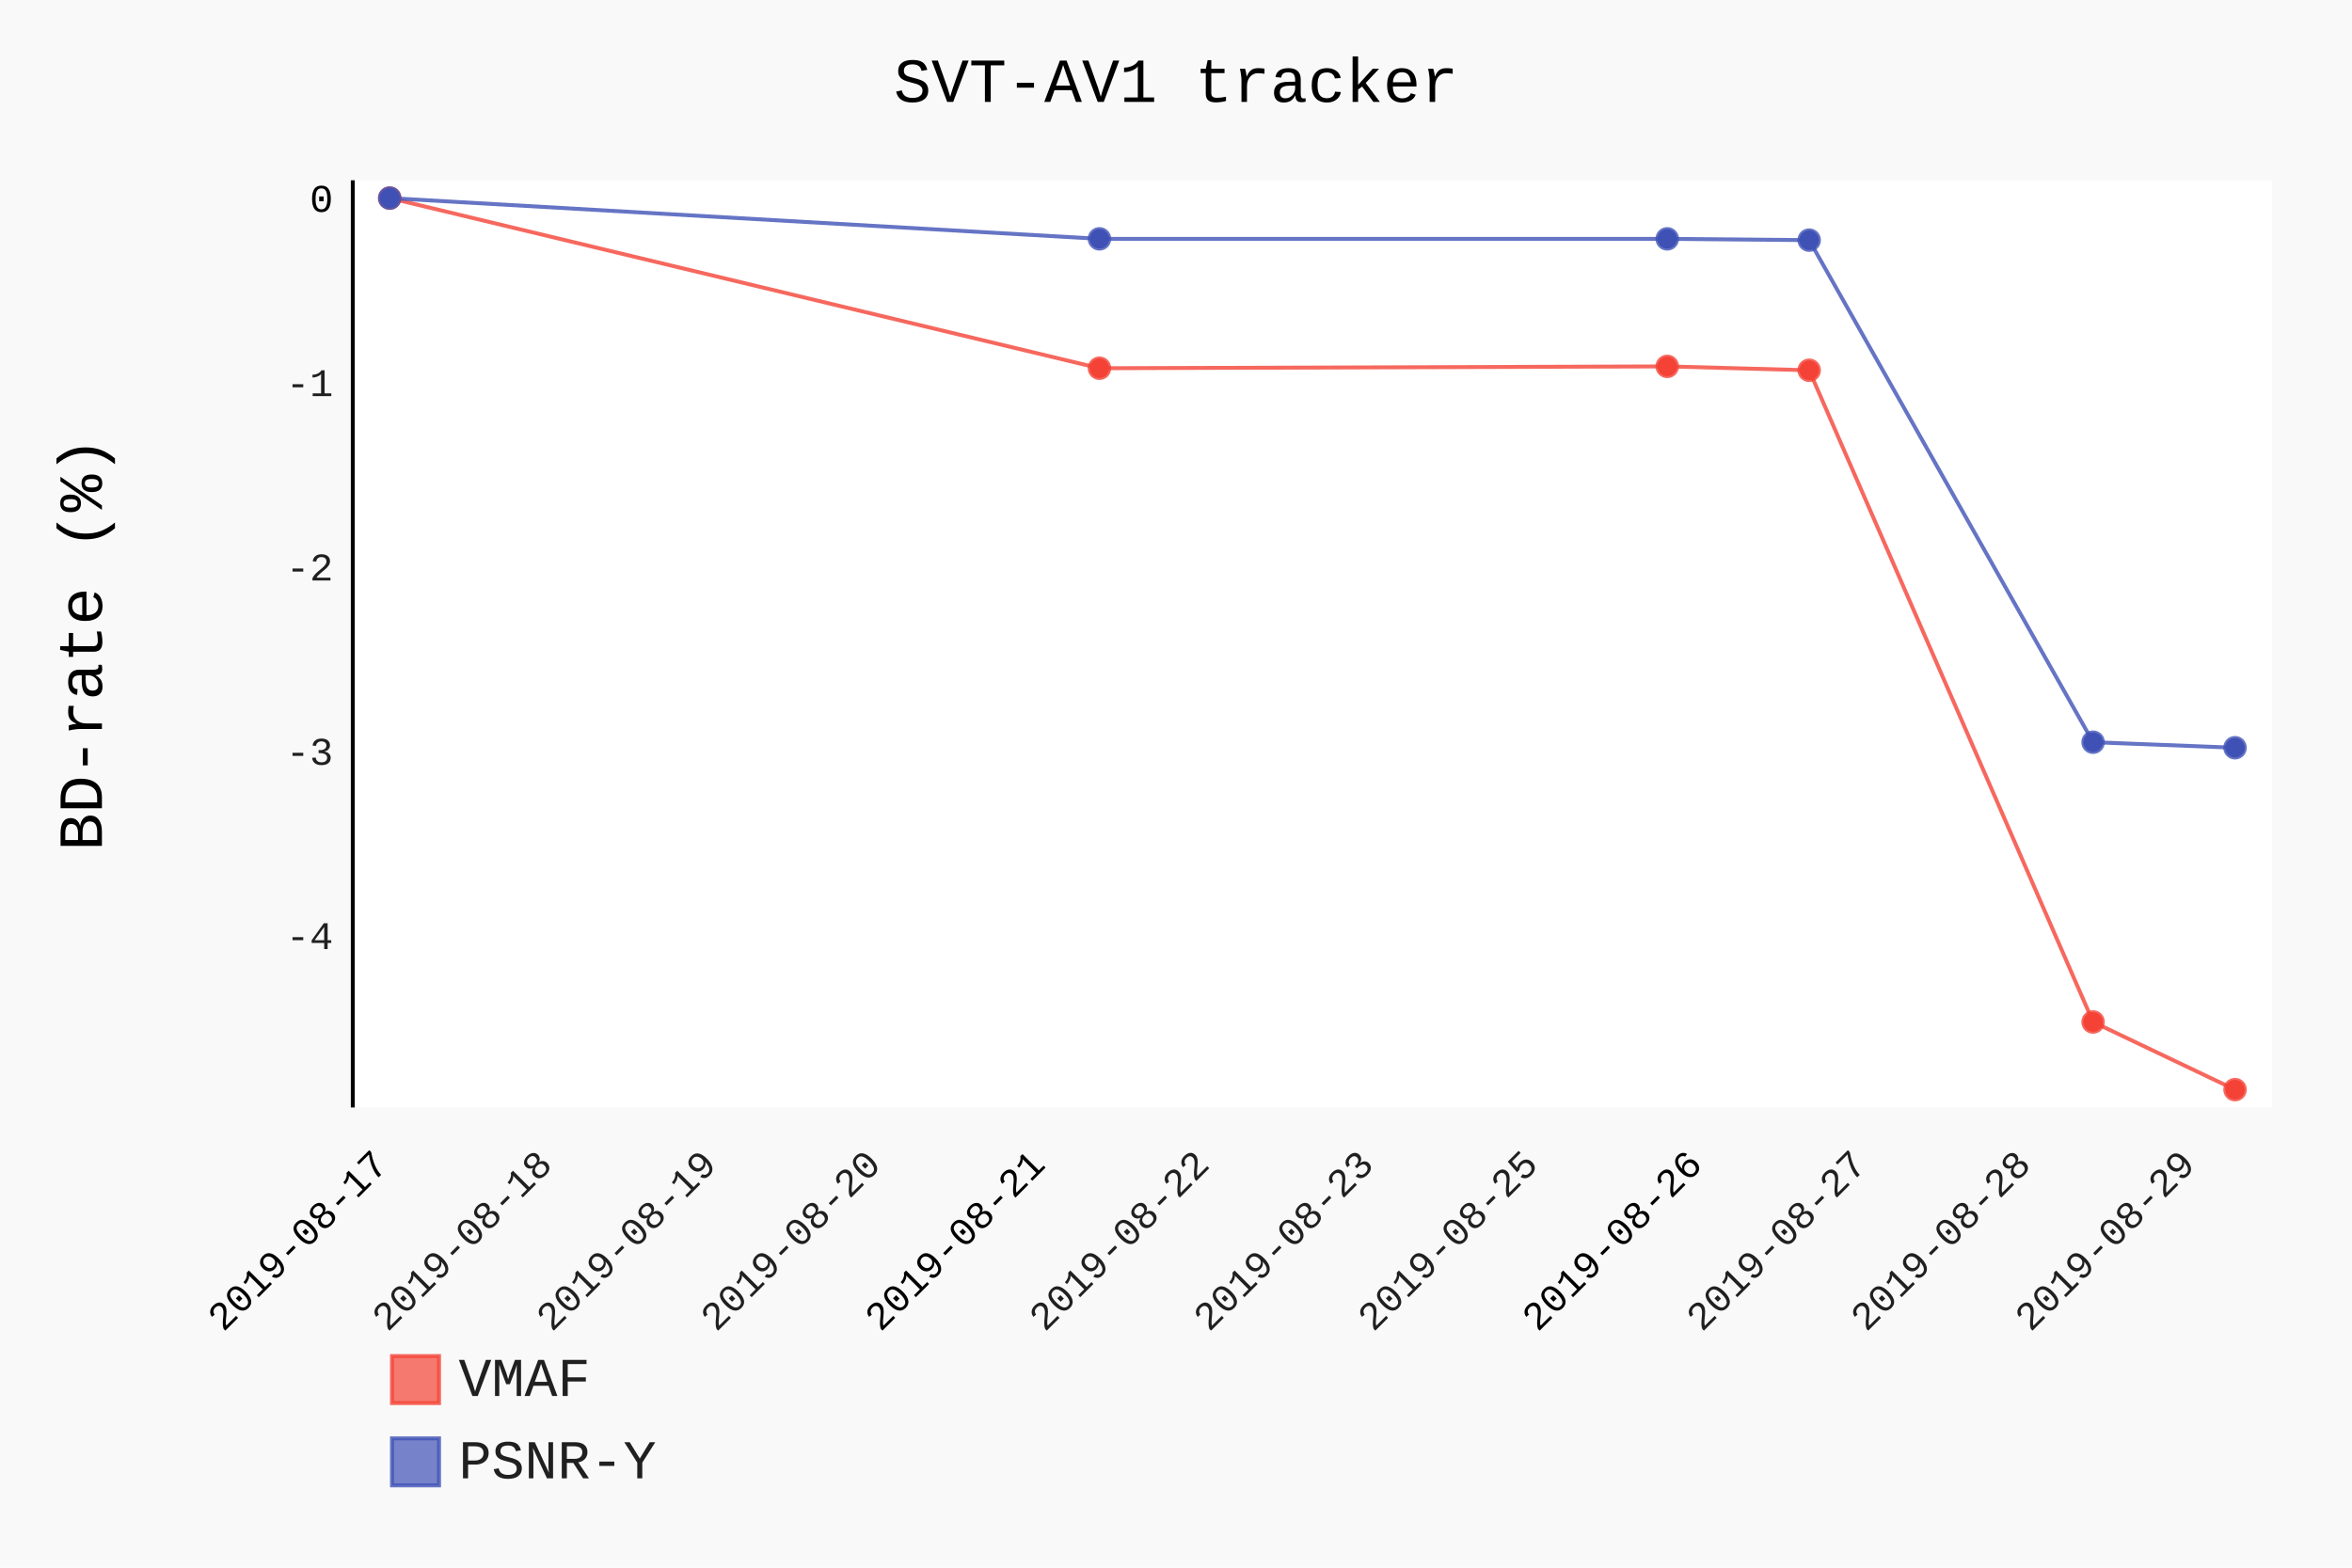
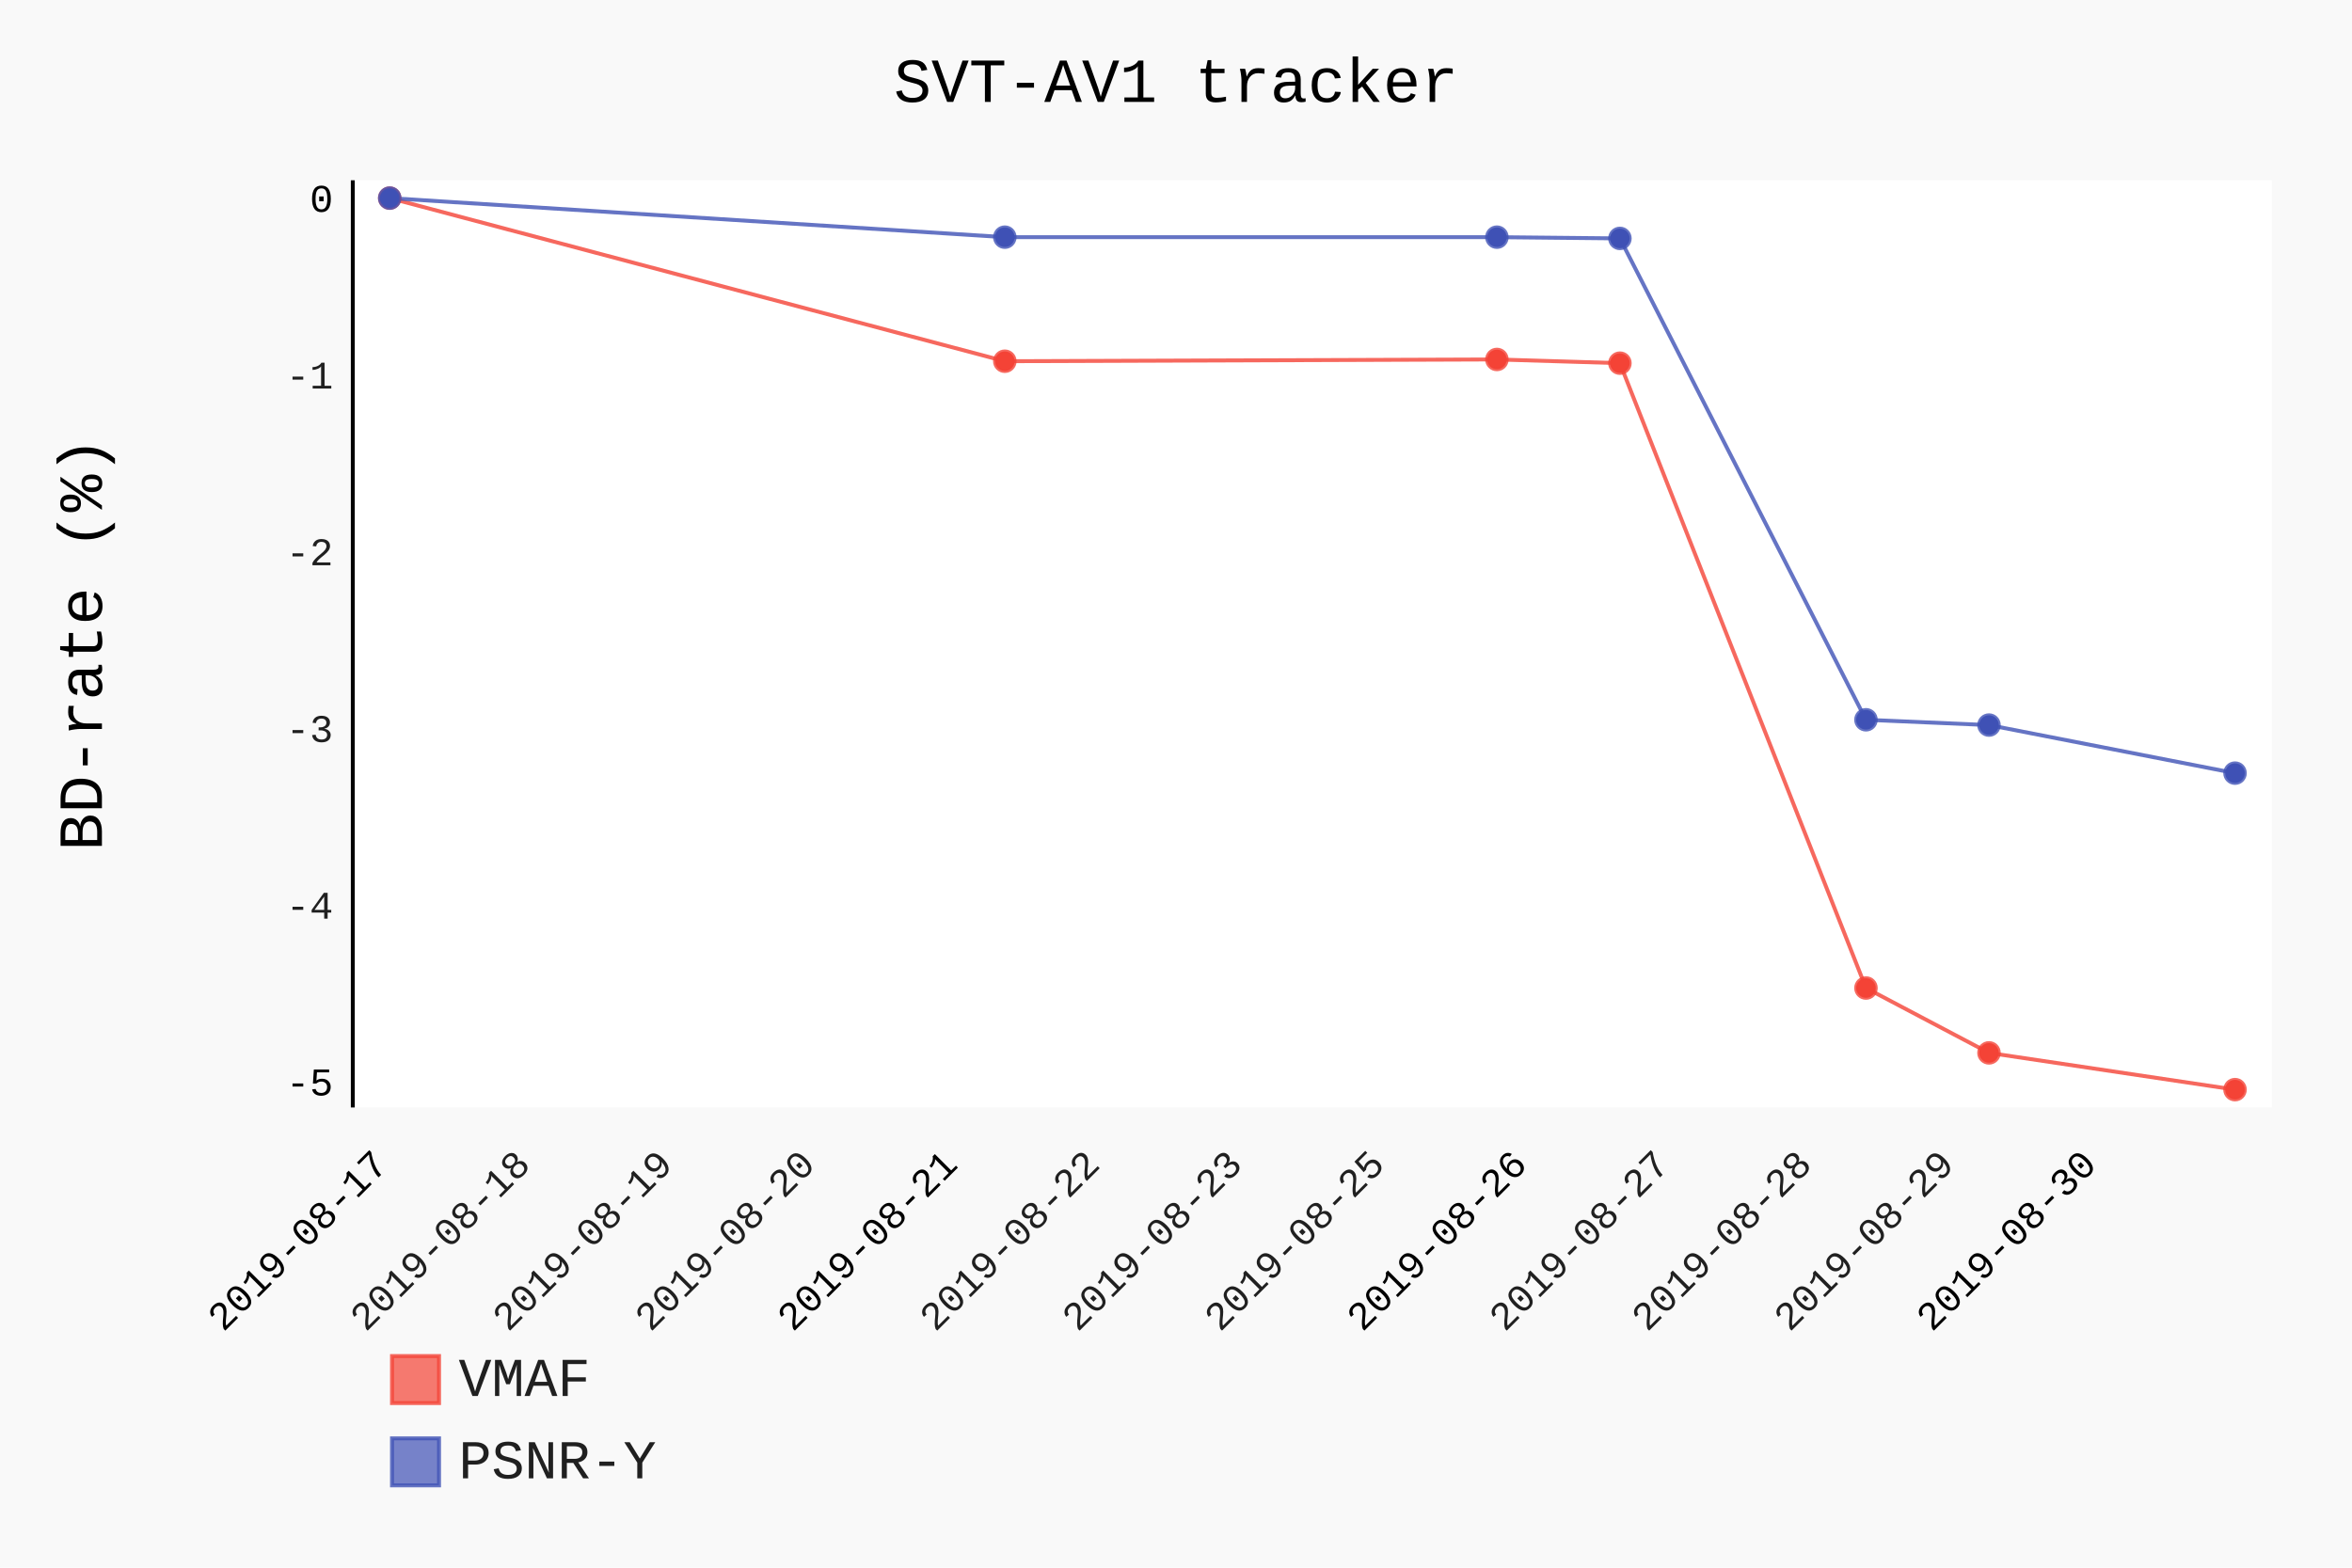
- <svg xmlns="http://www.w3.org/2000/svg" class="pygal-chart" id="chart-f4acd283-ab8b-42a0-bf1b-9dc96879ffe4" viewBox="0 0 600 400">
+ <svg xmlns="http://www.w3.org/2000/svg" class="pygal-chart" id="chart-170db79c-4498-41ce-b7b8-c4635bdd11fa" viewBox="0 0 600 400">
  <defs>
-     <style type="text/css">#chart-f4acd283-ab8b-42a0-bf1b-9dc96879ffe4{-webkit-user-select:none;-webkit-font-smoothing:antialiased;font-family:Consolas,"Liberation Mono",Menlo,Courier,monospace}#chart-f4acd283-ab8b-42a0-bf1b-9dc96879ffe4 .title{font-family:Consolas,"Liberation Mono",Menlo,Courier,monospace;font-size:16px}#chart-f4acd283-ab8b-42a0-bf1b-9dc96879ffe4 .legends .legend text{font-family:Consolas,"Liberation Mono",Menlo,Courier,monospace;font-size:14px}#chart-f4acd283-ab8b-42a0-bf1b-9dc96879ffe4 .axis text{font-family:Consolas,"Liberation Mono",Menlo,Courier,monospace;font-size:10px}#chart-f4acd283-ab8b-42a0-bf1b-9dc96879ffe4 .axis text.major{font-family:Consolas,"Liberation Mono",Menlo,Courier,monospace;font-size:10px}#chart-f4acd283-ab8b-42a0-bf1b-9dc96879ffe4 .text-overlay text.value{font-family:Consolas,"Liberation Mono",Menlo,Courier,monospace;font-size:16px}#chart-f4acd283-ab8b-42a0-bf1b-9dc96879ffe4 .text-overlay text.label{font-family:Consolas,"Liberation Mono",Menlo,Courier,monospace;font-size:10px}#chart-f4acd283-ab8b-42a0-bf1b-9dc96879ffe4 .tooltip{font-family:Consolas,"Liberation Mono",Menlo,Courier,monospace;font-size:14px}#chart-f4acd283-ab8b-42a0-bf1b-9dc96879ffe4 text.no_data{font-family:Consolas,"Liberation Mono",Menlo,Courier,monospace;font-size:64px}
- #chart-f4acd283-ab8b-42a0-bf1b-9dc96879ffe4{background-color:rgba(249,249,249,1)}#chart-f4acd283-ab8b-42a0-bf1b-9dc96879ffe4 path,#chart-f4acd283-ab8b-42a0-bf1b-9dc96879ffe4 line,#chart-f4acd283-ab8b-42a0-bf1b-9dc96879ffe4 rect,#chart-f4acd283-ab8b-42a0-bf1b-9dc96879ffe4 circle{-webkit-transition:150ms;-moz-transition:150ms;transition:150ms}#chart-f4acd283-ab8b-42a0-bf1b-9dc96879ffe4 .graph &gt; .background{fill:rgba(249,249,249,1)}#chart-f4acd283-ab8b-42a0-bf1b-9dc96879ffe4 .plot &gt; .background{fill:rgba(255,255,255,1)}#chart-f4acd283-ab8b-42a0-bf1b-9dc96879ffe4 .graph{fill:rgba(0,0,0,.87)}#chart-f4acd283-ab8b-42a0-bf1b-9dc96879ffe4 text.no_data{fill:rgba(0,0,0,1)}#chart-f4acd283-ab8b-42a0-bf1b-9dc96879ffe4 .title{fill:rgba(0,0,0,1)}#chart-f4acd283-ab8b-42a0-bf1b-9dc96879ffe4 .legends .legend text{fill:rgba(0,0,0,.87)}#chart-f4acd283-ab8b-42a0-bf1b-9dc96879ffe4 .legends .legend:hover text{fill:rgba(0,0,0,1)}#chart-f4acd283-ab8b-42a0-bf1b-9dc96879ffe4 .axis .line{stroke:rgba(0,0,0,1)}#chart-f4acd283-ab8b-42a0-bf1b-9dc96879ffe4 .axis .guide.line{stroke:rgba(0,0,0,.54)}#chart-f4acd283-ab8b-42a0-bf1b-9dc96879ffe4 .axis .major.line{stroke:rgba(0,0,0,.87)}#chart-f4acd283-ab8b-42a0-bf1b-9dc96879ffe4 .axis text.major{fill:rgba(0,0,0,1)}#chart-f4acd283-ab8b-42a0-bf1b-9dc96879ffe4 .axis.y .guides:hover .guide.line,#chart-f4acd283-ab8b-42a0-bf1b-9dc96879ffe4 .line-graph .axis.x .guides:hover .guide.line,#chart-f4acd283-ab8b-42a0-bf1b-9dc96879ffe4 .stackedline-graph .axis.x .guides:hover .guide.line,#chart-f4acd283-ab8b-42a0-bf1b-9dc96879ffe4 .xy-graph .axis.x .guides:hover .guide.line{stroke:rgba(0,0,0,1)}#chart-f4acd283-ab8b-42a0-bf1b-9dc96879ffe4 .axis .guides:hover text{fill:rgba(0,0,0,1)}#chart-f4acd283-ab8b-42a0-bf1b-9dc96879ffe4 .reactive{fill-opacity:.7;stroke-opacity:.8}#chart-f4acd283-ab8b-42a0-bf1b-9dc96879ffe4 .ci{stroke:rgba(0,0,0,.87)}#chart-f4acd283-ab8b-42a0-bf1b-9dc96879ffe4 .reactive.active,#chart-f4acd283-ab8b-42a0-bf1b-9dc96879ffe4 .active .reactive{fill-opacity:.8;stroke-opacity:.9;stroke-width:4}#chart-f4acd283-ab8b-42a0-bf1b-9dc96879ffe4 .ci .reactive.active{stroke-width:1.5}#chart-f4acd283-ab8b-42a0-bf1b-9dc96879ffe4 .series text{fill:rgba(0,0,0,1)}#chart-f4acd283-ab8b-42a0-bf1b-9dc96879ffe4 .tooltip rect{fill:rgba(255,255,255,1);stroke:rgba(0,0,0,1);-webkit-transition:opacity 150ms;-moz-transition:opacity 150ms;transition:opacity 150ms}#chart-f4acd283-ab8b-42a0-bf1b-9dc96879ffe4 .tooltip .label{fill:rgba(0,0,0,.87)}#chart-f4acd283-ab8b-42a0-bf1b-9dc96879ffe4 .tooltip .label{fill:rgba(0,0,0,.87)}#chart-f4acd283-ab8b-42a0-bf1b-9dc96879ffe4 .tooltip .legend{font-size:.8em;fill:rgba(0,0,0,.54)}#chart-f4acd283-ab8b-42a0-bf1b-9dc96879ffe4 .tooltip .x_label{font-size:.6em;fill:rgba(0,0,0,1)}#chart-f4acd283-ab8b-42a0-bf1b-9dc96879ffe4 .tooltip .xlink{font-size:.5em;text-decoration:underline}#chart-f4acd283-ab8b-42a0-bf1b-9dc96879ffe4 .tooltip .value{font-size:1.5em}#chart-f4acd283-ab8b-42a0-bf1b-9dc96879ffe4 .bound{font-size:.5em}#chart-f4acd283-ab8b-42a0-bf1b-9dc96879ffe4 .max-value{font-size:.75em;fill:rgba(0,0,0,.54)}#chart-f4acd283-ab8b-42a0-bf1b-9dc96879ffe4 .map-element{fill:rgba(255,255,255,1);stroke:rgba(0,0,0,.54) !important}#chart-f4acd283-ab8b-42a0-bf1b-9dc96879ffe4 .map-element .reactive{fill-opacity:inherit;stroke-opacity:inherit}#chart-f4acd283-ab8b-42a0-bf1b-9dc96879ffe4 .color-0,#chart-f4acd283-ab8b-42a0-bf1b-9dc96879ffe4 .color-0 a:visited{stroke:#F44336;fill:#F44336}#chart-f4acd283-ab8b-42a0-bf1b-9dc96879ffe4 .color-1,#chart-f4acd283-ab8b-42a0-bf1b-9dc96879ffe4 .color-1 a:visited{stroke:#3F51B5;fill:#3F51B5}#chart-f4acd283-ab8b-42a0-bf1b-9dc96879ffe4 .text-overlay .color-0 text{fill:black}#chart-f4acd283-ab8b-42a0-bf1b-9dc96879ffe4 .text-overlay .color-1 text{fill:black}
- #chart-f4acd283-ab8b-42a0-bf1b-9dc96879ffe4 text.no_data{text-anchor:middle}#chart-f4acd283-ab8b-42a0-bf1b-9dc96879ffe4 .guide.line{fill:none}#chart-f4acd283-ab8b-42a0-bf1b-9dc96879ffe4 .centered{text-anchor:middle}#chart-f4acd283-ab8b-42a0-bf1b-9dc96879ffe4 .title{text-anchor:middle}#chart-f4acd283-ab8b-42a0-bf1b-9dc96879ffe4 .legends .legend text{fill-opacity:1}#chart-f4acd283-ab8b-42a0-bf1b-9dc96879ffe4 .axis.x text{text-anchor:middle}#chart-f4acd283-ab8b-42a0-bf1b-9dc96879ffe4 .axis.x:not(.web) text[transform]{text-anchor:start}#chart-f4acd283-ab8b-42a0-bf1b-9dc96879ffe4 .axis.x:not(.web) text[transform].backwards{text-anchor:end}#chart-f4acd283-ab8b-42a0-bf1b-9dc96879ffe4 .axis.y text{text-anchor:end}#chart-f4acd283-ab8b-42a0-bf1b-9dc96879ffe4 .axis.y text[transform].backwards{text-anchor:start}#chart-f4acd283-ab8b-42a0-bf1b-9dc96879ffe4 .axis.y2 text{text-anchor:start}#chart-f4acd283-ab8b-42a0-bf1b-9dc96879ffe4 .axis.y2 text[transform].backwards{text-anchor:end}#chart-f4acd283-ab8b-42a0-bf1b-9dc96879ffe4 .axis .guide.line{stroke-dasharray:4,4}#chart-f4acd283-ab8b-42a0-bf1b-9dc96879ffe4 .axis .major.guide.line{stroke-dasharray:6,6}#chart-f4acd283-ab8b-42a0-bf1b-9dc96879ffe4 .horizontal .axis.y .guide.line,#chart-f4acd283-ab8b-42a0-bf1b-9dc96879ffe4 .horizontal .axis.y2 .guide.line,#chart-f4acd283-ab8b-42a0-bf1b-9dc96879ffe4 .vertical .axis.x .guide.line{opacity:0}#chart-f4acd283-ab8b-42a0-bf1b-9dc96879ffe4 .horizontal .axis.always_show .guide.line,#chart-f4acd283-ab8b-42a0-bf1b-9dc96879ffe4 .vertical .axis.always_show .guide.line{opacity:1 !important}#chart-f4acd283-ab8b-42a0-bf1b-9dc96879ffe4 .axis.y .guides:hover .guide.line,#chart-f4acd283-ab8b-42a0-bf1b-9dc96879ffe4 .axis.y2 .guides:hover .guide.line,#chart-f4acd283-ab8b-42a0-bf1b-9dc96879ffe4 .axis.x .guides:hover .guide.line{opacity:1}#chart-f4acd283-ab8b-42a0-bf1b-9dc96879ffe4 .axis .guides:hover text{opacity:1}#chart-f4acd283-ab8b-42a0-bf1b-9dc96879ffe4 .nofill{fill:none}#chart-f4acd283-ab8b-42a0-bf1b-9dc96879ffe4 .subtle-fill{fill-opacity:.2}#chart-f4acd283-ab8b-42a0-bf1b-9dc96879ffe4 .dot{stroke-width:1px;fill-opacity:1}#chart-f4acd283-ab8b-42a0-bf1b-9dc96879ffe4 .dot.active{stroke-width:5px}#chart-f4acd283-ab8b-42a0-bf1b-9dc96879ffe4 .dot.negative{fill:transparent}#chart-f4acd283-ab8b-42a0-bf1b-9dc96879ffe4 text,#chart-f4acd283-ab8b-42a0-bf1b-9dc96879ffe4 tspan{stroke:none !important}#chart-f4acd283-ab8b-42a0-bf1b-9dc96879ffe4 .series text.active{opacity:1}#chart-f4acd283-ab8b-42a0-bf1b-9dc96879ffe4 .tooltip rect{fill-opacity:.95;stroke-width:.5}#chart-f4acd283-ab8b-42a0-bf1b-9dc96879ffe4 .tooltip text{fill-opacity:1}#chart-f4acd283-ab8b-42a0-bf1b-9dc96879ffe4 .showable{visibility:hidden}#chart-f4acd283-ab8b-42a0-bf1b-9dc96879ffe4 .showable.shown{visibility:visible}#chart-f4acd283-ab8b-42a0-bf1b-9dc96879ffe4 .gauge-background{fill:rgba(229,229,229,1);stroke:none}#chart-f4acd283-ab8b-42a0-bf1b-9dc96879ffe4 .bg-lines{stroke:rgba(249,249,249,1);stroke-width:2px}</style>
+     <style type="text/css">#chart-170db79c-4498-41ce-b7b8-c4635bdd11fa{-webkit-user-select:none;-webkit-font-smoothing:antialiased;font-family:Consolas,"Liberation Mono",Menlo,Courier,monospace}#chart-170db79c-4498-41ce-b7b8-c4635bdd11fa .title{font-family:Consolas,"Liberation Mono",Menlo,Courier,monospace;font-size:16px}#chart-170db79c-4498-41ce-b7b8-c4635bdd11fa .legends .legend text{font-family:Consolas,"Liberation Mono",Menlo,Courier,monospace;font-size:14px}#chart-170db79c-4498-41ce-b7b8-c4635bdd11fa .axis text{font-family:Consolas,"Liberation Mono",Menlo,Courier,monospace;font-size:10px}#chart-170db79c-4498-41ce-b7b8-c4635bdd11fa .axis text.major{font-family:Consolas,"Liberation Mono",Menlo,Courier,monospace;font-size:10px}#chart-170db79c-4498-41ce-b7b8-c4635bdd11fa .text-overlay text.value{font-family:Consolas,"Liberation Mono",Menlo,Courier,monospace;font-size:16px}#chart-170db79c-4498-41ce-b7b8-c4635bdd11fa .text-overlay text.label{font-family:Consolas,"Liberation Mono",Menlo,Courier,monospace;font-size:10px}#chart-170db79c-4498-41ce-b7b8-c4635bdd11fa .tooltip{font-family:Consolas,"Liberation Mono",Menlo,Courier,monospace;font-size:14px}#chart-170db79c-4498-41ce-b7b8-c4635bdd11fa text.no_data{font-family:Consolas,"Liberation Mono",Menlo,Courier,monospace;font-size:64px}
+ #chart-170db79c-4498-41ce-b7b8-c4635bdd11fa{background-color:rgba(249,249,249,1)}#chart-170db79c-4498-41ce-b7b8-c4635bdd11fa path,#chart-170db79c-4498-41ce-b7b8-c4635bdd11fa line,#chart-170db79c-4498-41ce-b7b8-c4635bdd11fa rect,#chart-170db79c-4498-41ce-b7b8-c4635bdd11fa circle{-webkit-transition:150ms;-moz-transition:150ms;transition:150ms}#chart-170db79c-4498-41ce-b7b8-c4635bdd11fa .graph &gt; .background{fill:rgba(249,249,249,1)}#chart-170db79c-4498-41ce-b7b8-c4635bdd11fa .plot &gt; .background{fill:rgba(255,255,255,1)}#chart-170db79c-4498-41ce-b7b8-c4635bdd11fa .graph{fill:rgba(0,0,0,.87)}#chart-170db79c-4498-41ce-b7b8-c4635bdd11fa text.no_data{fill:rgba(0,0,0,1)}#chart-170db79c-4498-41ce-b7b8-c4635bdd11fa .title{fill:rgba(0,0,0,1)}#chart-170db79c-4498-41ce-b7b8-c4635bdd11fa .legends .legend text{fill:rgba(0,0,0,.87)}#chart-170db79c-4498-41ce-b7b8-c4635bdd11fa .legends .legend:hover text{fill:rgba(0,0,0,1)}#chart-170db79c-4498-41ce-b7b8-c4635bdd11fa .axis .line{stroke:rgba(0,0,0,1)}#chart-170db79c-4498-41ce-b7b8-c4635bdd11fa .axis .guide.line{stroke:rgba(0,0,0,.54)}#chart-170db79c-4498-41ce-b7b8-c4635bdd11fa .axis .major.line{stroke:rgba(0,0,0,.87)}#chart-170db79c-4498-41ce-b7b8-c4635bdd11fa .axis text.major{fill:rgba(0,0,0,1)}#chart-170db79c-4498-41ce-b7b8-c4635bdd11fa .axis.y .guides:hover .guide.line,#chart-170db79c-4498-41ce-b7b8-c4635bdd11fa .line-graph .axis.x .guides:hover .guide.line,#chart-170db79c-4498-41ce-b7b8-c4635bdd11fa .stackedline-graph .axis.x .guides:hover .guide.line,#chart-170db79c-4498-41ce-b7b8-c4635bdd11fa .xy-graph .axis.x .guides:hover .guide.line{stroke:rgba(0,0,0,1)}#chart-170db79c-4498-41ce-b7b8-c4635bdd11fa .axis .guides:hover text{fill:rgba(0,0,0,1)}#chart-170db79c-4498-41ce-b7b8-c4635bdd11fa .reactive{fill-opacity:.7;stroke-opacity:.8}#chart-170db79c-4498-41ce-b7b8-c4635bdd11fa .ci{stroke:rgba(0,0,0,.87)}#chart-170db79c-4498-41ce-b7b8-c4635bdd11fa .reactive.active,#chart-170db79c-4498-41ce-b7b8-c4635bdd11fa .active .reactive{fill-opacity:.8;stroke-opacity:.9;stroke-width:4}#chart-170db79c-4498-41ce-b7b8-c4635bdd11fa .ci .reactive.active{stroke-width:1.5}#chart-170db79c-4498-41ce-b7b8-c4635bdd11fa .series text{fill:rgba(0,0,0,1)}#chart-170db79c-4498-41ce-b7b8-c4635bdd11fa .tooltip rect{fill:rgba(255,255,255,1);stroke:rgba(0,0,0,1);-webkit-transition:opacity 150ms;-moz-transition:opacity 150ms;transition:opacity 150ms}#chart-170db79c-4498-41ce-b7b8-c4635bdd11fa .tooltip .label{fill:rgba(0,0,0,.87)}#chart-170db79c-4498-41ce-b7b8-c4635bdd11fa .tooltip .label{fill:rgba(0,0,0,.87)}#chart-170db79c-4498-41ce-b7b8-c4635bdd11fa .tooltip .legend{font-size:.8em;fill:rgba(0,0,0,.54)}#chart-170db79c-4498-41ce-b7b8-c4635bdd11fa .tooltip .x_label{font-size:.6em;fill:rgba(0,0,0,1)}#chart-170db79c-4498-41ce-b7b8-c4635bdd11fa .tooltip .xlink{font-size:.5em;text-decoration:underline}#chart-170db79c-4498-41ce-b7b8-c4635bdd11fa .tooltip .value{font-size:1.5em}#chart-170db79c-4498-41ce-b7b8-c4635bdd11fa .bound{font-size:.5em}#chart-170db79c-4498-41ce-b7b8-c4635bdd11fa .max-value{font-size:.75em;fill:rgba(0,0,0,.54)}#chart-170db79c-4498-41ce-b7b8-c4635bdd11fa .map-element{fill:rgba(255,255,255,1);stroke:rgba(0,0,0,.54) !important}#chart-170db79c-4498-41ce-b7b8-c4635bdd11fa .map-element .reactive{fill-opacity:inherit;stroke-opacity:inherit}#chart-170db79c-4498-41ce-b7b8-c4635bdd11fa .color-0,#chart-170db79c-4498-41ce-b7b8-c4635bdd11fa .color-0 a:visited{stroke:#F44336;fill:#F44336}#chart-170db79c-4498-41ce-b7b8-c4635bdd11fa .color-1,#chart-170db79c-4498-41ce-b7b8-c4635bdd11fa .color-1 a:visited{stroke:#3F51B5;fill:#3F51B5}#chart-170db79c-4498-41ce-b7b8-c4635bdd11fa .text-overlay .color-0 text{fill:black}#chart-170db79c-4498-41ce-b7b8-c4635bdd11fa .text-overlay .color-1 text{fill:black}
+ #chart-170db79c-4498-41ce-b7b8-c4635bdd11fa text.no_data{text-anchor:middle}#chart-170db79c-4498-41ce-b7b8-c4635bdd11fa .guide.line{fill:none}#chart-170db79c-4498-41ce-b7b8-c4635bdd11fa .centered{text-anchor:middle}#chart-170db79c-4498-41ce-b7b8-c4635bdd11fa .title{text-anchor:middle}#chart-170db79c-4498-41ce-b7b8-c4635bdd11fa .legends .legend text{fill-opacity:1}#chart-170db79c-4498-41ce-b7b8-c4635bdd11fa .axis.x text{text-anchor:middle}#chart-170db79c-4498-41ce-b7b8-c4635bdd11fa .axis.x:not(.web) text[transform]{text-anchor:start}#chart-170db79c-4498-41ce-b7b8-c4635bdd11fa .axis.x:not(.web) text[transform].backwards{text-anchor:end}#chart-170db79c-4498-41ce-b7b8-c4635bdd11fa .axis.y text{text-anchor:end}#chart-170db79c-4498-41ce-b7b8-c4635bdd11fa .axis.y text[transform].backwards{text-anchor:start}#chart-170db79c-4498-41ce-b7b8-c4635bdd11fa .axis.y2 text{text-anchor:start}#chart-170db79c-4498-41ce-b7b8-c4635bdd11fa .axis.y2 text[transform].backwards{text-anchor:end}#chart-170db79c-4498-41ce-b7b8-c4635bdd11fa .axis .guide.line{stroke-dasharray:4,4}#chart-170db79c-4498-41ce-b7b8-c4635bdd11fa .axis .major.guide.line{stroke-dasharray:6,6}#chart-170db79c-4498-41ce-b7b8-c4635bdd11fa .horizontal .axis.y .guide.line,#chart-170db79c-4498-41ce-b7b8-c4635bdd11fa .horizontal .axis.y2 .guide.line,#chart-170db79c-4498-41ce-b7b8-c4635bdd11fa .vertical .axis.x .guide.line{opacity:0}#chart-170db79c-4498-41ce-b7b8-c4635bdd11fa .horizontal .axis.always_show .guide.line,#chart-170db79c-4498-41ce-b7b8-c4635bdd11fa .vertical .axis.always_show .guide.line{opacity:1 !important}#chart-170db79c-4498-41ce-b7b8-c4635bdd11fa .axis.y .guides:hover .guide.line,#chart-170db79c-4498-41ce-b7b8-c4635bdd11fa .axis.y2 .guides:hover .guide.line,#chart-170db79c-4498-41ce-b7b8-c4635bdd11fa .axis.x .guides:hover .guide.line{opacity:1}#chart-170db79c-4498-41ce-b7b8-c4635bdd11fa .axis .guides:hover text{opacity:1}#chart-170db79c-4498-41ce-b7b8-c4635bdd11fa .nofill{fill:none}#chart-170db79c-4498-41ce-b7b8-c4635bdd11fa .subtle-fill{fill-opacity:.2}#chart-170db79c-4498-41ce-b7b8-c4635bdd11fa .dot{stroke-width:1px;fill-opacity:1}#chart-170db79c-4498-41ce-b7b8-c4635bdd11fa .dot.active{stroke-width:5px}#chart-170db79c-4498-41ce-b7b8-c4635bdd11fa .dot.negative{fill:transparent}#chart-170db79c-4498-41ce-b7b8-c4635bdd11fa text,#chart-170db79c-4498-41ce-b7b8-c4635bdd11fa tspan{stroke:none !important}#chart-170db79c-4498-41ce-b7b8-c4635bdd11fa .series text.active{opacity:1}#chart-170db79c-4498-41ce-b7b8-c4635bdd11fa .tooltip rect{fill-opacity:.95;stroke-width:.5}#chart-170db79c-4498-41ce-b7b8-c4635bdd11fa .tooltip text{fill-opacity:1}#chart-170db79c-4498-41ce-b7b8-c4635bdd11fa .showable{visibility:hidden}#chart-170db79c-4498-41ce-b7b8-c4635bdd11fa .showable.shown{visibility:visible}#chart-170db79c-4498-41ce-b7b8-c4635bdd11fa .gauge-background{fill:rgba(229,229,229,1);stroke:none}#chart-170db79c-4498-41ce-b7b8-c4635bdd11fa .bg-lines{stroke:rgba(249,249,249,1);stroke-width:2px}</style>
  </defs>
  <g class="graph datetimeline-graph vertical">
    <rect class="background" height="400" width="600" x="0" y="0" />
    <g class="plot" transform="translate(90, 46)">
      <rect class="background" height="236.574" width="489.574" x="0" y="0" />
      <g class="axis y">
        <g class="guides">
-           <text class="" x="-5" y="196.162">-4</text>
+           <text class="major" x="-5" y="233.495">-5</text>
        </g>
        <g class="guides">
-           <text class="" x="-5" y="149.134">-3</text>
+           <text class="" x="-5" y="188.406">-4</text>
        </g>
        <g class="guides">
-           <text class="" x="-5" y="102.106">-2</text>
+           <text class="" x="-5" y="143.317">-3</text>
        </g>
        <g class="guides">
-           <text class="" x="-5" y="55.078">-1</text>
+           <text class="" x="-5" y="98.228">-2</text>
+         </g>
+         <g class="guides">
+           <text class="" x="-5" y="53.139">-1</text>
        </g>
        <g class="guides">
          <text class="major" x="-5" y="8.049">0</text>
        </g>
      </g>
      <g class="axis x">
        <path class="line" d="M0 0 v236.574" />
        <g class="guides">
          <path class="major guide line" d="M9.415 0 v236.574" />
          <text class="major backwards" transform="rotate(315 9.414877 251.5736)" x="9.415" y="251.574">2019-08-17</text>
        </g>
        <g class="guides">
-           <path class="guide line" d="M51.326 0 v236.574" />
-           <text class="backwards" transform="rotate(315 51.32583 251.5736)" x="51.326" y="251.574">2019-08-18</text>
+           <path class="guide line" d="M45.738 0 v236.574" />
+           <text class="backwards" transform="rotate(315 45.7377 251.5736)" x="45.738" y="251.574">2019-08-18</text>
        </g>
        <g class="guides">
-           <path class="guide line" d="M93.237 0 v236.574" />
-           <text class="backwards" transform="rotate(315 93.23679 251.5736)" x="93.237" y="251.574">2019-08-19</text>
+           <path class="guide line" d="M82.061 0 v236.574" />
+           <text class="backwards" transform="rotate(315 82.06053 251.5736)" x="82.061" y="251.574">2019-08-19</text>
        </g>
        <g class="guides">
-           <path class="guide line" d="M135.148 0 v236.574" />
-           <text class="backwards" transform="rotate(315 135.1477 251.5736)" x="135.148" y="251.574">2019-08-20</text>
+           <path class="guide line" d="M118.383 0 v236.574" />
+           <text class="backwards" transform="rotate(315 118.3834 251.5736)" x="118.383" y="251.574">2019-08-20</text>
        </g>
        <g class="guides">
-           <path class="major guide line" d="M177.059 0 v236.574" />
-           <text class="major backwards" transform="rotate(315 177.0587 251.5736)" x="177.059" y="251.574">2019-08-21</text>
+           <path class="major guide line" d="M154.706 0 v236.574" />
+           <text class="major backwards" transform="rotate(315 154.7062 251.5736)" x="154.706" y="251.574">2019-08-21</text>
        </g>
        <g class="guides">
-           <path class="guide line" d="M218.97 0 v236.574" />
-           <text class="backwards" transform="rotate(315 218.9696 251.5736)" x="218.97" y="251.574">2019-08-22</text>
+           <path class="guide line" d="M191.029 0 v236.574" />
+           <text class="backwards" transform="rotate(315 191.029 251.5736)" x="191.029" y="251.574">2019-08-22</text>
        </g>
        <g class="guides">
-           <path class="guide line" d="M260.881 0 v236.574" />
-           <text class="backwards" transform="rotate(315 260.8806 251.5736)" x="260.881" y="251.574">2019-08-23</text>
+           <path class="guide line" d="M227.352 0 v236.574" />
+           <text class="backwards" transform="rotate(315 227.3518 251.5736)" x="227.352" y="251.574">2019-08-23</text>
        </g>
        <g class="guides">
-           <path class="guide line" d="M302.792 0 v236.574" />
-           <text class="backwards" transform="rotate(315 302.7916 251.5736)" x="302.792" y="251.574">2019-08-25</text>
+           <path class="guide line" d="M263.675 0 v236.574" />
+           <text class="backwards" transform="rotate(315 263.6747 251.5736)" x="263.675" y="251.574">2019-08-25</text>
        </g>
        <g class="guides">
-           <path class="major guide line" d="M344.703 0 v236.574" />
-           <text class="major backwards" transform="rotate(315 344.7025 251.5736)" x="344.703" y="251.574">2019-08-26</text>
+           <path class="major guide line" d="M299.997 0 v236.574" />
+           <text class="major backwards" transform="rotate(315 299.9975 251.5736)" x="299.997" y="251.574">2019-08-26</text>
        </g>
        <g class="guides">
-           <path class="guide line" d="M386.613 0 v236.574" />
-           <text class="backwards" transform="rotate(315 386.6135 251.5736)" x="386.613" y="251.574">2019-08-27</text>
+           <path class="guide line" d="M336.32 0 v236.574" />
+           <text class="backwards" transform="rotate(315 336.3203 251.5736)" x="336.32" y="251.574">2019-08-27</text>
        </g>
        <g class="guides">
-           <path class="guide line" d="M428.524 0 v236.574" />
-           <text class="backwards" transform="rotate(315 428.5244 251.5736)" x="428.524" y="251.574">2019-08-28</text>
+           <path class="guide line" d="M372.643 0 v236.574" />
+           <text class="backwards" transform="rotate(315 372.6431 251.5736)" x="372.643" y="251.574">2019-08-28</text>
        </g>
        <g class="guides">
-           <path class="guide line" d="M470.435 0 v236.574" />
-           <text class="backwards" transform="rotate(315 470.4354 251.5736)" x="470.435" y="251.574">2019-08-29</text>
+           <path class="guide line" d="M408.966 0 v236.574" />
+           <text class="backwards" transform="rotate(315 408.966 251.5736)" x="408.966" y="251.574">2019-08-29</text>
+         </g>
+         <g class="guides">
+           <path class="major guide line" d="M445.289 0 v236.574" />
+           <text class="major backwards" transform="rotate(315 445.2888 251.5736)" x="445.289" y="251.574">2019-08-30</text>
        </g>
      </g>
      <g class="series serie-0 color-0">
-         <path class="line reactive nofill" d="M9.415 4.549 L190.47 47.956 335.314 47.486 371.526 48.474 443.948 214.765 480.159 232.024" />
+         <path class="line reactive nofill" d="M9.415 4.549 L166.329 46.167 291.861 45.716 323.244 46.663 386.01 206.098 417.393 222.646 480.159 232.024" />
      </g>
      <g class="series serie-1 color-1">
-         <path class="line reactive nofill" d="M9.415 4.549 L190.47 14.943 335.314 14.943 371.526 15.272 443.948 143.376 480.159 144.787" />
+         <path class="line reactive nofill" d="M9.415 4.549 L166.329 14.514 291.861 14.514 323.244 14.83 386.01 137.653 417.393 139.005 480.159 151.269" />
      </g>
    </g>
    <g class="titles">
      <text class="title plot_title" x="300.0" y="26">SVT-AV1 tracker</text>
      <text class="title" transform="rotate(-90 0 164.2868)" x="0" y="190.287">BD-rate (%)</text>
    </g>
    <g class="plot overlay" transform="translate(90, 46)">
      <g class="series serie-0 color-0">
        <g class="dots">
          <circle class="dot reactive tooltip-trigger" cx="9.415" cy="4.549" r="2.5" />
        </g>
        <g class="dots">
-           <circle class="dot reactive tooltip-trigger" cx="190.47" cy="47.956" r="2.5" />
+           <circle class="dot reactive tooltip-trigger" cx="166.329" cy="46.167" r="2.5" />
        </g>
        <g class="dots">
-           <circle class="dot reactive tooltip-trigger" cx="335.314" cy="47.486" r="2.5" />
+           <circle class="dot reactive tooltip-trigger" cx="291.861" cy="45.716" r="2.5" />
        </g>
        <g class="dots">
-           <circle class="dot reactive tooltip-trigger" cx="371.526" cy="48.474" r="2.5" />
+           <circle class="dot reactive tooltip-trigger" cx="323.244" cy="46.663" r="2.5" />
        </g>
        <g class="dots">
-           <circle class="dot reactive tooltip-trigger" cx="443.948" cy="214.765" r="2.5" />
+           <circle class="dot reactive tooltip-trigger" cx="386.01" cy="206.098" r="2.5" />
+         </g>
+         <g class="dots">
+           <circle class="dot reactive tooltip-trigger" cx="417.393" cy="222.646" r="2.5" />
        </g>
        <g class="dots">
          <circle class="dot reactive tooltip-trigger" cx="480.159" cy="232.024" r="2.5" />
        </g>
      </g>
      <g class="series serie-1 color-1">
        <g class="dots">
          <circle class="dot reactive tooltip-trigger" cx="9.415" cy="4.549" r="2.5" />
        </g>
        <g class="dots">
-           <circle class="dot reactive tooltip-trigger" cx="190.47" cy="14.943" r="2.5" />
+           <circle class="dot reactive tooltip-trigger" cx="166.329" cy="14.514" r="2.5" />
        </g>
        <g class="dots">
-           <circle class="dot reactive tooltip-trigger" cx="335.314" cy="14.943" r="2.5" />
+           <circle class="dot reactive tooltip-trigger" cx="291.861" cy="14.514" r="2.5" />
        </g>
        <g class="dots">
-           <circle class="dot reactive tooltip-trigger" cx="371.526" cy="15.272" r="2.5" />
+           <circle class="dot reactive tooltip-trigger" cx="323.244" cy="14.83" r="2.5" />
        </g>
        <g class="dots">
-           <circle class="dot reactive tooltip-trigger" cx="443.948" cy="143.376" r="2.5" />
+           <circle class="dot reactive tooltip-trigger" cx="386.01" cy="137.653" r="2.5" />
        </g>
        <g class="dots">
-           <circle class="dot reactive tooltip-trigger" cx="480.159" cy="144.787" r="2.5" />
+           <circle class="dot reactive tooltip-trigger" cx="417.393" cy="139.005" r="2.5" />
+         </g>
+         <g class="dots">
+           <circle class="dot reactive tooltip-trigger" cx="480.159" cy="151.269" r="2.5" />
        </g>
      </g>
    </g>
    <g class="plot text-overlay" transform="translate(90, 46)">
      <g class="series serie-0 color-0" />
      <g class="series serie-1 color-1" />
    </g>
    <g class="plot tooltip-overlay" transform="translate(90, 46)">
      <g class="tooltip" style="opacity: 0" transform="translate(0 0)">
        <rect class="tooltip-box" height="0" rx="0" ry="0" width="0" />
        <g class="text" />
      </g>
    </g>
    <g class="legends" transform="translate(100, 345)">
      <g class="legend reactive activate-serie" id="activate-serie-0">
        <rect class="color-0 reactive" height="12" width="12" x="0.0" y="1.0" />
        <text x="17.0" y="11.2">VMAF</text>
      </g>
      <g class="legend reactive activate-serie" id="activate-serie-1">
        <rect class="color-1 reactive" height="12" width="12" x="0.0" y="22.0" />
        <text x="17.0" y="32.2">PSNR-Y</text>
      </g>
    </g>
  </g>
</svg>
